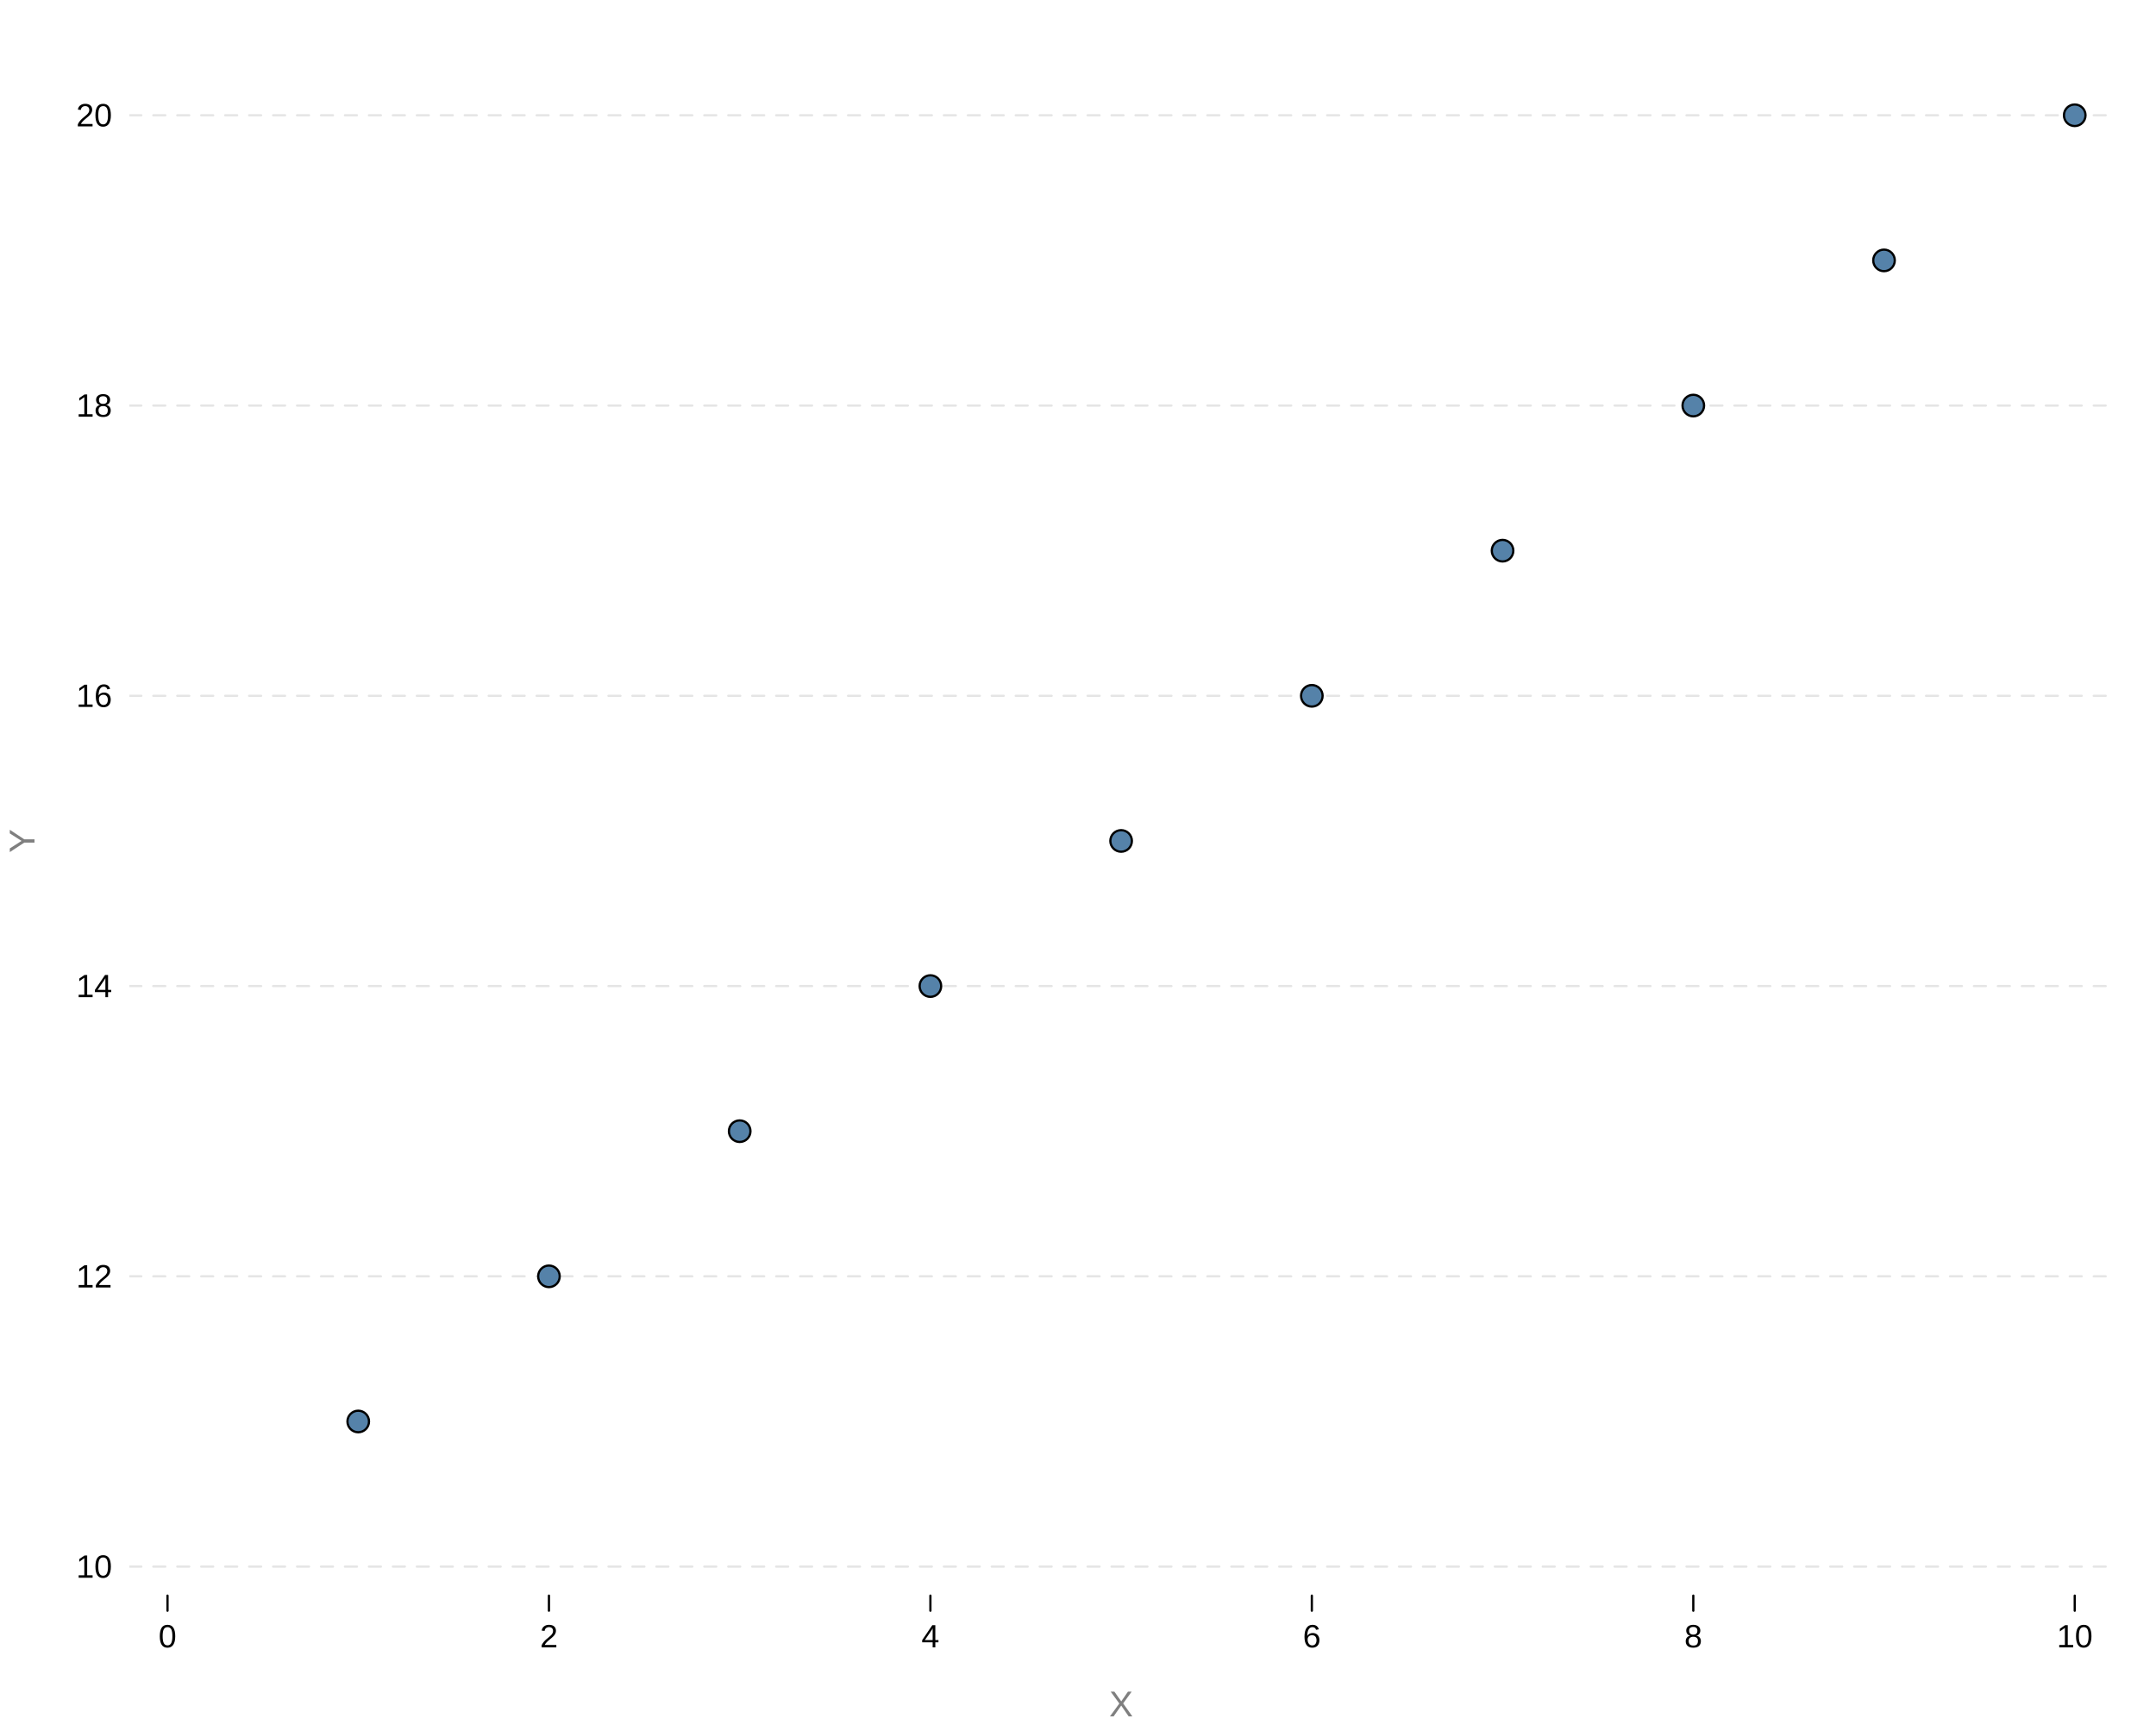
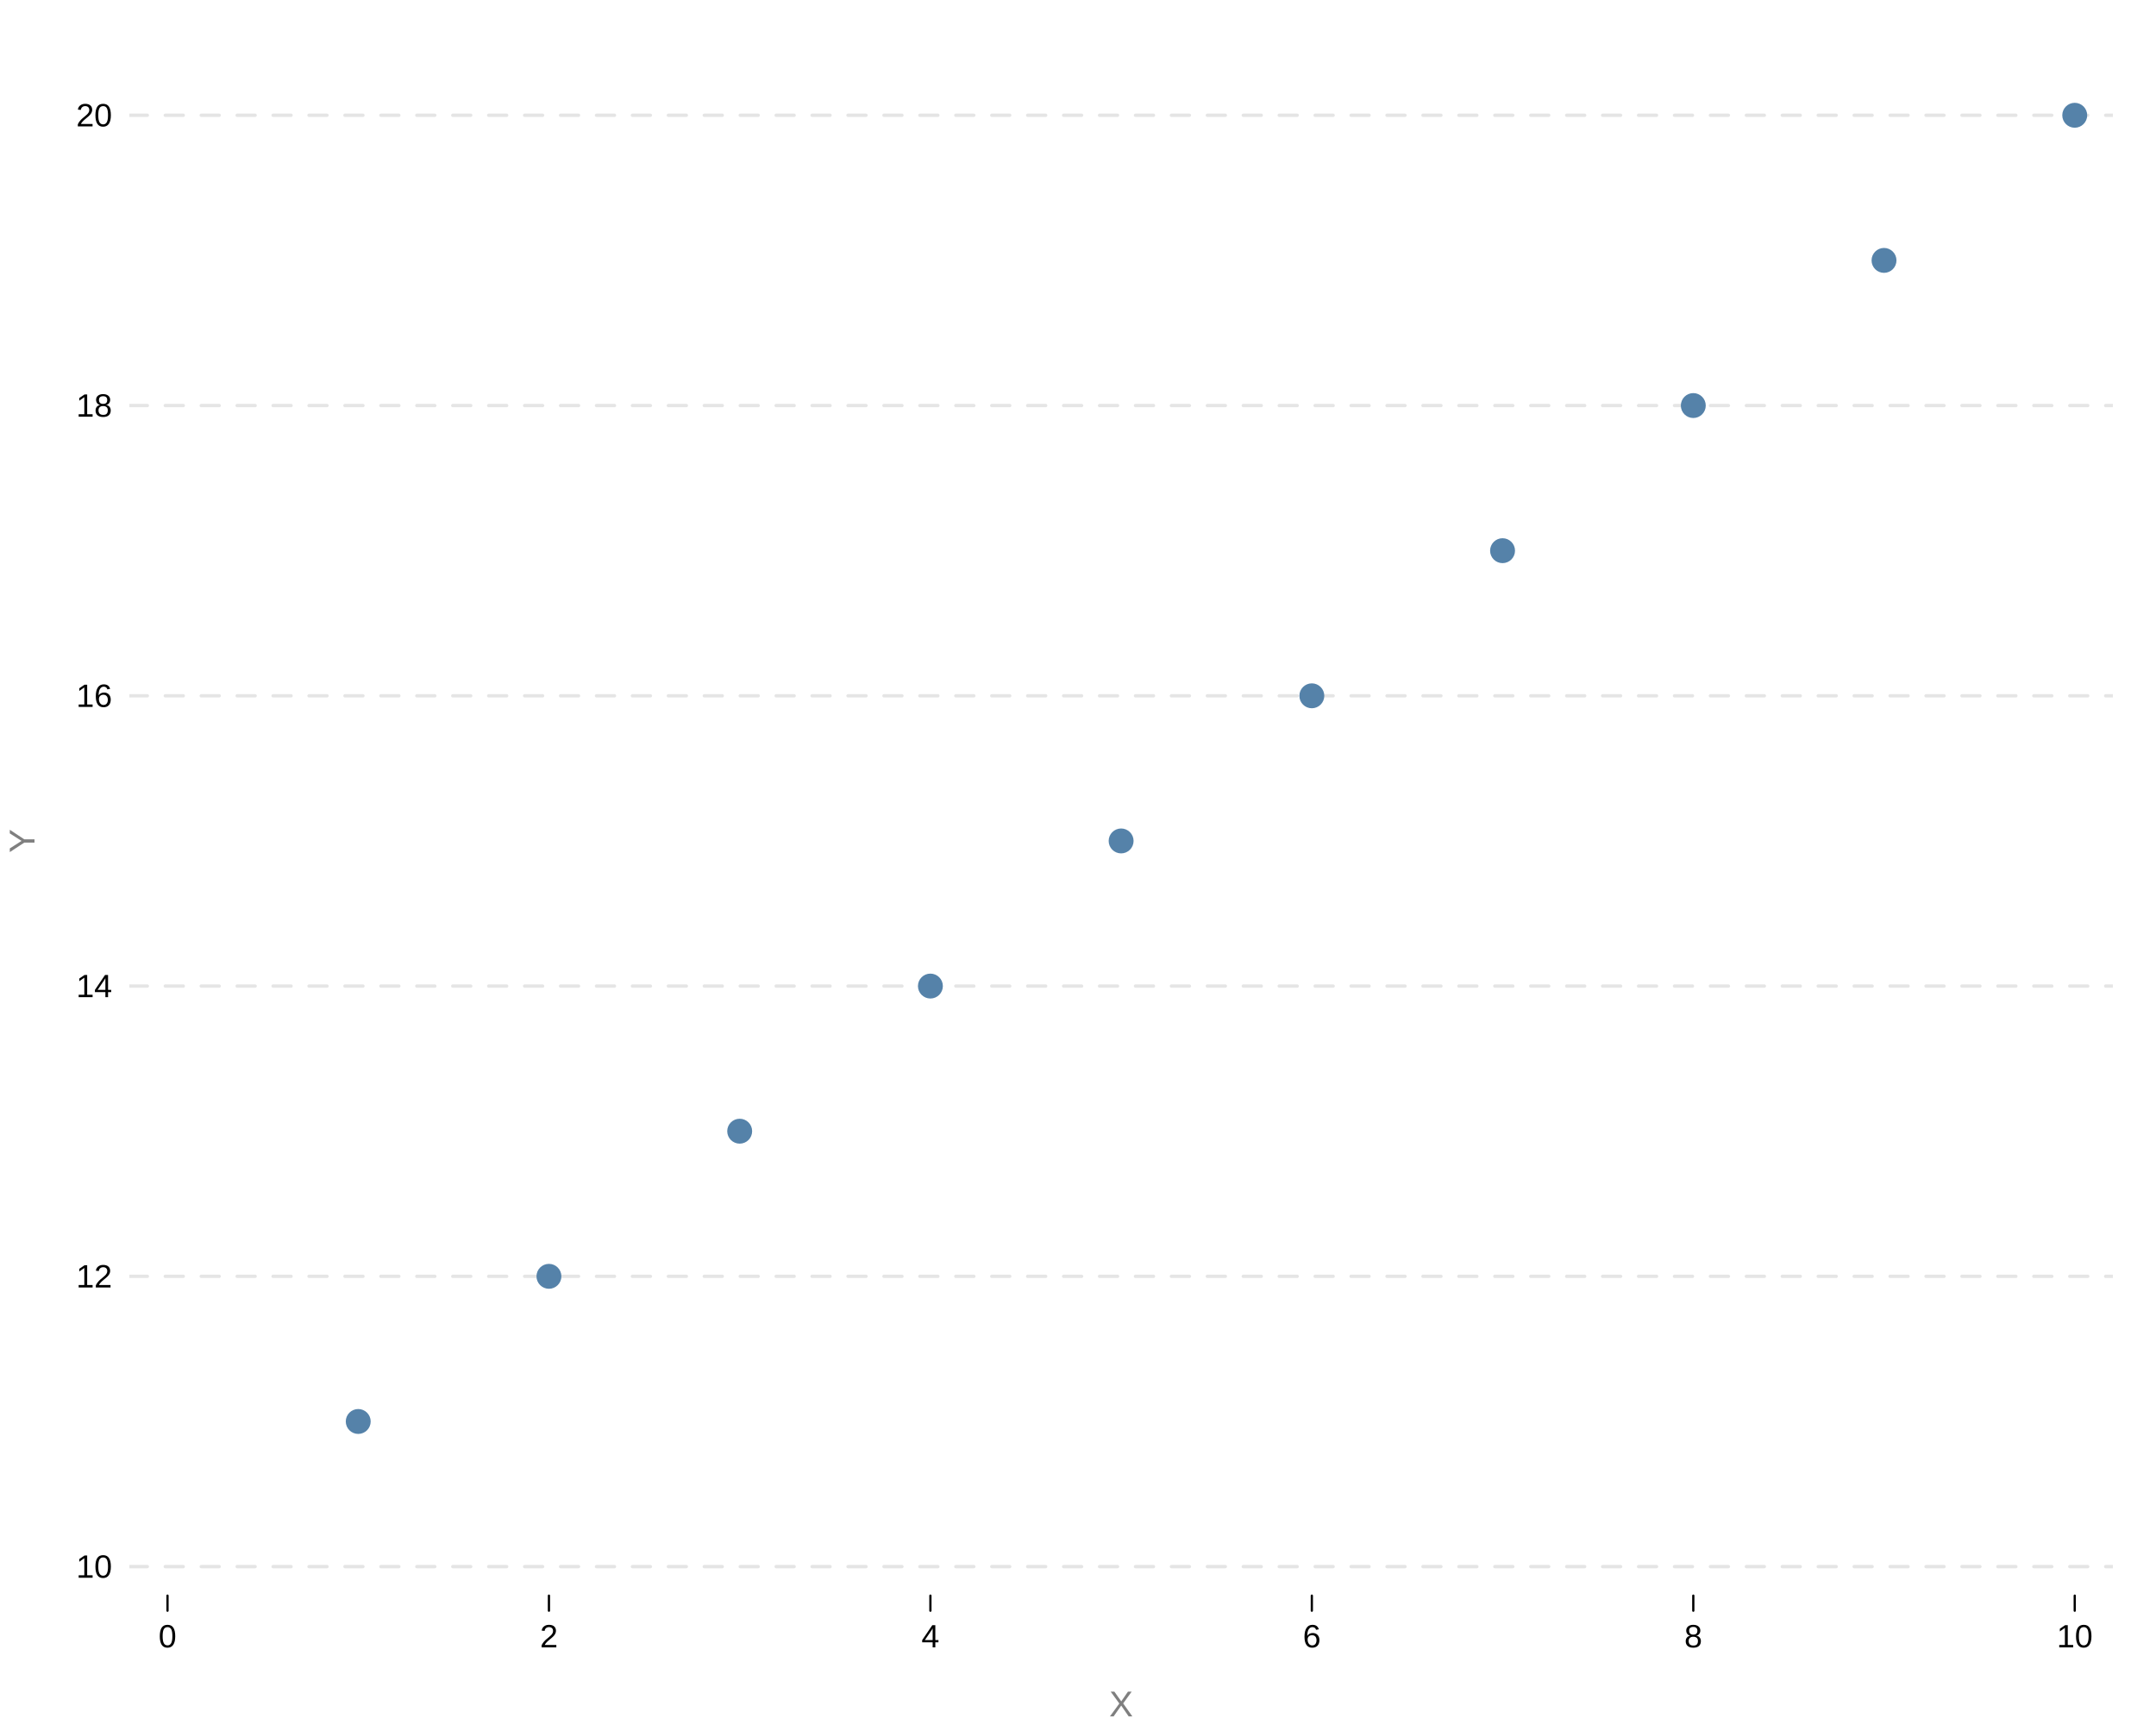
<svg xmlns="http://www.w3.org/2000/svg" viewBox="0 0 720.00 576.00">
  <defs>
    <style type="text/css">
    line, polyline, polygon, path, rect, circle {
      fill: none;
      stroke: #000000;
      stroke-linecap: round;
      stroke-linejoin: round;
      stroke-miterlimit: 10.00;
    }
  </style>
  </defs>
  <rect width="100%" height="100%" style="stroke: none; fill: #FFFFFF;" />
  <defs>
    <clipPath id="cpNDMuMjB8NzA1LjYwfDUzMi44MHwyOC44MA==">
      <rect x="43.20" y="28.80" width="662.40" height="504.00" />
    </clipPath>
  </defs>
-   <line x1="43.20" y1="523.11" x2="705.60" y2="523.11" style="stroke-width: 0.75; stroke: #E5E5E5; stroke-dasharray: 4.00,4.00;" clip-path="url(#cpNDMuMjB8NzA1LjYwfDUzMi44MHwyOC44MA==)" />
-   <line x1="43.20" y1="426.18" x2="705.60" y2="426.18" style="stroke-width: 0.75; stroke: #E5E5E5; stroke-dasharray: 4.00,4.00;" clip-path="url(#cpNDMuMjB8NzA1LjYwfDUzMi44MHwyOC44MA==)" />
-   <line x1="43.20" y1="329.26" x2="705.60" y2="329.26" style="stroke-width: 0.75; stroke: #E5E5E5; stroke-dasharray: 4.00,4.00;" clip-path="url(#cpNDMuMjB8NzA1LjYwfDUzMi44MHwyOC44MA==)" />
-   <line x1="43.20" y1="232.34" x2="705.60" y2="232.34" style="stroke-width: 0.75; stroke: #E5E5E5; stroke-dasharray: 4.00,4.00;" clip-path="url(#cpNDMuMjB8NzA1LjYwfDUzMi44MHwyOC44MA==)" />
-   <line x1="43.20" y1="135.42" x2="705.60" y2="135.42" style="stroke-width: 0.75; stroke: #E5E5E5; stroke-dasharray: 4.00,4.00;" clip-path="url(#cpNDMuMjB8NzA1LjYwfDUzMi44MHwyOC44MA==)" />
-   <line x1="43.20" y1="38.49" x2="705.60" y2="38.49" style="stroke-width: 0.75; stroke: #E5E5E5; stroke-dasharray: 4.00,4.00;" clip-path="url(#cpNDMuMjB8NzA1LjYwfDUzMi44MHwyOC44MA==)" />
-   <circle cx="119.63" cy="474.65" r="2.70pt" style="stroke-width: 0.75; fill: #5582A9;" clip-path="url(#cpNDMuMjB8NzA1LjYwfDUzMi44MHwyOC44MA==)" />
-   <circle cx="183.32" cy="426.18" r="2.70pt" style="stroke-width: 0.75; fill: #5582A9;" clip-path="url(#cpNDMuMjB8NzA1LjYwfDUzMi44MHwyOC44MA==)" />
-   <circle cx="247.02" cy="377.72" r="2.70pt" style="stroke-width: 0.75; fill: #5582A9;" clip-path="url(#cpNDMuMjB8NzA1LjYwfDUzMi44MHwyOC44MA==)" />
-   <circle cx="310.71" cy="329.26" r="2.70pt" style="stroke-width: 0.75; fill: #5582A9;" clip-path="url(#cpNDMuMjB8NzA1LjYwfDUzMi44MHwyOC44MA==)" />
-   <circle cx="374.40" cy="280.80" r="2.70pt" style="stroke-width: 0.75; fill: #5582A9;" clip-path="url(#cpNDMuMjB8NzA1LjYwfDUzMi44MHwyOC44MA==)" />
-   <circle cx="438.09" cy="232.34" r="2.70pt" style="stroke-width: 0.75; fill: #5582A9;" clip-path="url(#cpNDMuMjB8NzA1LjYwfDUzMi44MHwyOC44MA==)" />
-   <circle cx="501.78" cy="183.88" r="2.70pt" style="stroke-width: 0.75; fill: #5582A9;" clip-path="url(#cpNDMuMjB8NzA1LjYwfDUzMi44MHwyOC44MA==)" />
-   <circle cx="565.48" cy="135.42" r="2.70pt" style="stroke-width: 0.75; fill: #5582A9;" clip-path="url(#cpNDMuMjB8NzA1LjYwfDUzMi44MHwyOC44MA==)" />
-   <circle cx="629.17" cy="86.95" r="2.70pt" style="stroke-width: 0.75; fill: #5582A9;" clip-path="url(#cpNDMuMjB8NzA1LjYwfDUzMi44MHwyOC44MA==)" />
-   <circle cx="692.86" cy="38.49" r="2.70pt" style="stroke-width: 0.75; fill: #5582A9;" clip-path="url(#cpNDMuMjB8NzA1LjYwfDUzMi44MHwyOC44MA==)" />
+   <line x1="43.20" y1="523.11" x2="705.60" y2="523.11" style="stroke-width: 1.12; stroke: #E5E5E5; stroke-dasharray: 6.00,6.00;" clip-path="url(#cpNDMuMjB8NzA1LjYwfDUzMi44MHwyOC44MA==)" />
+   <line x1="43.20" y1="426.18" x2="705.60" y2="426.18" style="stroke-width: 1.12; stroke: #E5E5E5; stroke-dasharray: 6.00,6.00;" clip-path="url(#cpNDMuMjB8NzA1LjYwfDUzMi44MHwyOC44MA==)" />
+   <line x1="43.20" y1="329.26" x2="705.60" y2="329.26" style="stroke-width: 1.12; stroke: #E5E5E5; stroke-dasharray: 6.00,6.00;" clip-path="url(#cpNDMuMjB8NzA1LjYwfDUzMi44MHwyOC44MA==)" />
+   <line x1="43.20" y1="232.34" x2="705.60" y2="232.34" style="stroke-width: 1.12; stroke: #E5E5E5; stroke-dasharray: 6.00,6.00;" clip-path="url(#cpNDMuMjB8NzA1LjYwfDUzMi44MHwyOC44MA==)" />
+   <line x1="43.20" y1="135.42" x2="705.60" y2="135.42" style="stroke-width: 1.12; stroke: #E5E5E5; stroke-dasharray: 6.00,6.00;" clip-path="url(#cpNDMuMjB8NzA1LjYwfDUzMi44MHwyOC44MA==)" />
+   <line x1="43.20" y1="38.49" x2="705.60" y2="38.49" style="stroke-width: 1.12; stroke: #E5E5E5; stroke-dasharray: 6.00,6.00;" clip-path="url(#cpNDMuMjB8NzA1LjYwfDUzMi44MHwyOC44MA==)" />
+   <circle cx="119.63" cy="474.65" r="2.70pt" style="stroke-width: 1.12; stroke: #5582A9; fill: #5582A9;" clip-path="url(#cpNDMuMjB8NzA1LjYwfDUzMi44MHwyOC44MA==)" />
+   <circle cx="183.32" cy="426.18" r="2.70pt" style="stroke-width: 1.12; stroke: #5582A9; fill: #5582A9;" clip-path="url(#cpNDMuMjB8NzA1LjYwfDUzMi44MHwyOC44MA==)" />
+   <circle cx="247.02" cy="377.72" r="2.70pt" style="stroke-width: 1.12; stroke: #5582A9; fill: #5582A9;" clip-path="url(#cpNDMuMjB8NzA1LjYwfDUzMi44MHwyOC44MA==)" />
+   <circle cx="310.71" cy="329.26" r="2.70pt" style="stroke-width: 1.12; stroke: #5582A9; fill: #5582A9;" clip-path="url(#cpNDMuMjB8NzA1LjYwfDUzMi44MHwyOC44MA==)" />
+   <circle cx="374.40" cy="280.80" r="2.70pt" style="stroke-width: 1.12; stroke: #5582A9; fill: #5582A9;" clip-path="url(#cpNDMuMjB8NzA1LjYwfDUzMi44MHwyOC44MA==)" />
+   <circle cx="438.09" cy="232.34" r="2.70pt" style="stroke-width: 1.12; stroke: #5582A9; fill: #5582A9;" clip-path="url(#cpNDMuMjB8NzA1LjYwfDUzMi44MHwyOC44MA==)" />
+   <circle cx="501.78" cy="183.88" r="2.70pt" style="stroke-width: 1.12; stroke: #5582A9; fill: #5582A9;" clip-path="url(#cpNDMuMjB8NzA1LjYwfDUzMi44MHwyOC44MA==)" />
+   <circle cx="565.48" cy="135.42" r="2.70pt" style="stroke-width: 1.12; stroke: #5582A9; fill: #5582A9;" clip-path="url(#cpNDMuMjB8NzA1LjYwfDUzMi44MHwyOC44MA==)" />
+   <circle cx="629.17" cy="86.95" r="2.70pt" style="stroke-width: 1.12; stroke: #5582A9; fill: #5582A9;" clip-path="url(#cpNDMuMjB8NzA1LjYwfDUzMi44MHwyOC44MA==)" />
+   <circle cx="692.86" cy="38.49" r="2.70pt" style="stroke-width: 1.12; stroke: #5582A9; fill: #5582A9;" clip-path="url(#cpNDMuMjB8NzA1LjYwfDUzMi44MHwyOC44MA==)" />
  <defs>
    <clipPath id="cpMC4wMHw3MjAuMDB8NTc2LjAwfDAuMDA=">
      <rect x="0.00" y="0.00" width="720.00" height="576.00" />
    </clipPath>
  </defs>
  <g clip-path="url(#cpMC4wMHw3MjAuMDB8NTc2LjAwfDAuMDA=)">
    <text x="370.40" y="573.12" style="font-size: 12.00px; fill: #7F7F7F; font-family: Liberation Sans;" textLength="8.00px" lengthAdjust="spacingAndGlyphs">X</text>
  </g>
  <g clip-path="url(#cpMC4wMHw3MjAuMDB8NTc2LjAwfDAuMDA=)">
    <text transform="translate(11.52,284.80) rotate(-90)" style="font-size: 12.00px; fill: #7F7F7F; font-family: Liberation Sans;" textLength="8.00px" lengthAdjust="spacingAndGlyphs">Y</text>
  </g>
  <g clip-path="url(#cpMC4wMHw3MjAuMDB8NTc2LjAwfDAuMDA=)">
    <text x="25.44" y="526.82" style="font-size: 10.80px; font-family: Liberation Sans;" textLength="12.00px" lengthAdjust="spacingAndGlyphs">10</text>
  </g>
  <g clip-path="url(#cpMC4wMHw3MjAuMDB8NTc2LjAwfDAuMDA=)">
    <text x="25.44" y="429.90" style="font-size: 10.80px; font-family: Liberation Sans;" textLength="12.00px" lengthAdjust="spacingAndGlyphs">12</text>
  </g>
  <g clip-path="url(#cpMC4wMHw3MjAuMDB8NTc2LjAwfDAuMDA=)">
    <text x="25.44" y="332.97" style="font-size: 10.80px; font-family: Liberation Sans;" textLength="12.00px" lengthAdjust="spacingAndGlyphs">14</text>
  </g>
  <g clip-path="url(#cpMC4wMHw3MjAuMDB8NTc2LjAwfDAuMDA=)">
    <text x="25.44" y="236.05" style="font-size: 10.80px; font-family: Liberation Sans;" textLength="12.00px" lengthAdjust="spacingAndGlyphs">16</text>
  </g>
  <g clip-path="url(#cpMC4wMHw3MjAuMDB8NTc2LjAwfDAuMDA=)">
    <text x="25.44" y="139.13" style="font-size: 10.80px; font-family: Liberation Sans;" textLength="12.00px" lengthAdjust="spacingAndGlyphs">18</text>
  </g>
  <g clip-path="url(#cpMC4wMHw3MjAuMDB8NTc2LjAwfDAuMDA=)">
    <text x="25.44" y="42.20" style="font-size: 10.80px; font-family: Liberation Sans;" textLength="12.00px" lengthAdjust="spacingAndGlyphs">20</text>
  </g>
  <line x1="55.94" y1="532.80" x2="55.94" y2="537.84" style="stroke-width: 0.75;" clip-path="url(#cpMC4wMHw3MjAuMDB8NTc2LjAwfDAuMDA=)" />
  <line x1="183.32" y1="532.80" x2="183.32" y2="537.84" style="stroke-width: 0.75;" clip-path="url(#cpMC4wMHw3MjAuMDB8NTc2LjAwfDAuMDA=)" />
  <line x1="310.71" y1="532.80" x2="310.71" y2="537.84" style="stroke-width: 0.75;" clip-path="url(#cpMC4wMHw3MjAuMDB8NTc2LjAwfDAuMDA=)" />
  <line x1="438.09" y1="532.80" x2="438.09" y2="537.84" style="stroke-width: 0.75;" clip-path="url(#cpMC4wMHw3MjAuMDB8NTc2LjAwfDAuMDA=)" />
  <line x1="565.48" y1="532.80" x2="565.48" y2="537.84" style="stroke-width: 0.75;" clip-path="url(#cpMC4wMHw3MjAuMDB8NTc2LjAwfDAuMDA=)" />
  <line x1="692.86" y1="532.80" x2="692.86" y2="537.84" style="stroke-width: 0.75;" clip-path="url(#cpMC4wMHw3MjAuMDB8NTc2LjAwfDAuMDA=)" />
  <g clip-path="url(#cpMC4wMHw3MjAuMDB8NTc2LjAwfDAuMDA=)">
    <text x="52.94" y="550.08" style="font-size: 10.80px; font-family: Liberation Sans;" textLength="6.00px" lengthAdjust="spacingAndGlyphs">0</text>
  </g>
  <g clip-path="url(#cpMC4wMHw3MjAuMDB8NTc2LjAwfDAuMDA=)">
    <text x="180.32" y="550.08" style="font-size: 10.80px; font-family: Liberation Sans;" textLength="6.00px" lengthAdjust="spacingAndGlyphs">2</text>
  </g>
  <g clip-path="url(#cpMC4wMHw3MjAuMDB8NTc2LjAwfDAuMDA=)">
    <text x="307.71" y="550.08" style="font-size: 10.80px; font-family: Liberation Sans;" textLength="6.00px" lengthAdjust="spacingAndGlyphs">4</text>
  </g>
  <g clip-path="url(#cpMC4wMHw3MjAuMDB8NTc2LjAwfDAuMDA=)">
    <text x="435.09" y="550.08" style="font-size: 10.80px; font-family: Liberation Sans;" textLength="6.00px" lengthAdjust="spacingAndGlyphs">6</text>
  </g>
  <g clip-path="url(#cpMC4wMHw3MjAuMDB8NTc2LjAwfDAuMDA=)">
    <text x="562.48" y="550.08" style="font-size: 10.80px; font-family: Liberation Sans;" textLength="6.00px" lengthAdjust="spacingAndGlyphs">8</text>
  </g>
  <g clip-path="url(#cpMC4wMHw3MjAuMDB8NTc2LjAwfDAuMDA=)">
    <text x="686.86" y="550.08" style="font-size: 10.80px; font-family: Liberation Sans;" textLength="12.00px" lengthAdjust="spacingAndGlyphs">10</text>
  </g>
</svg>
